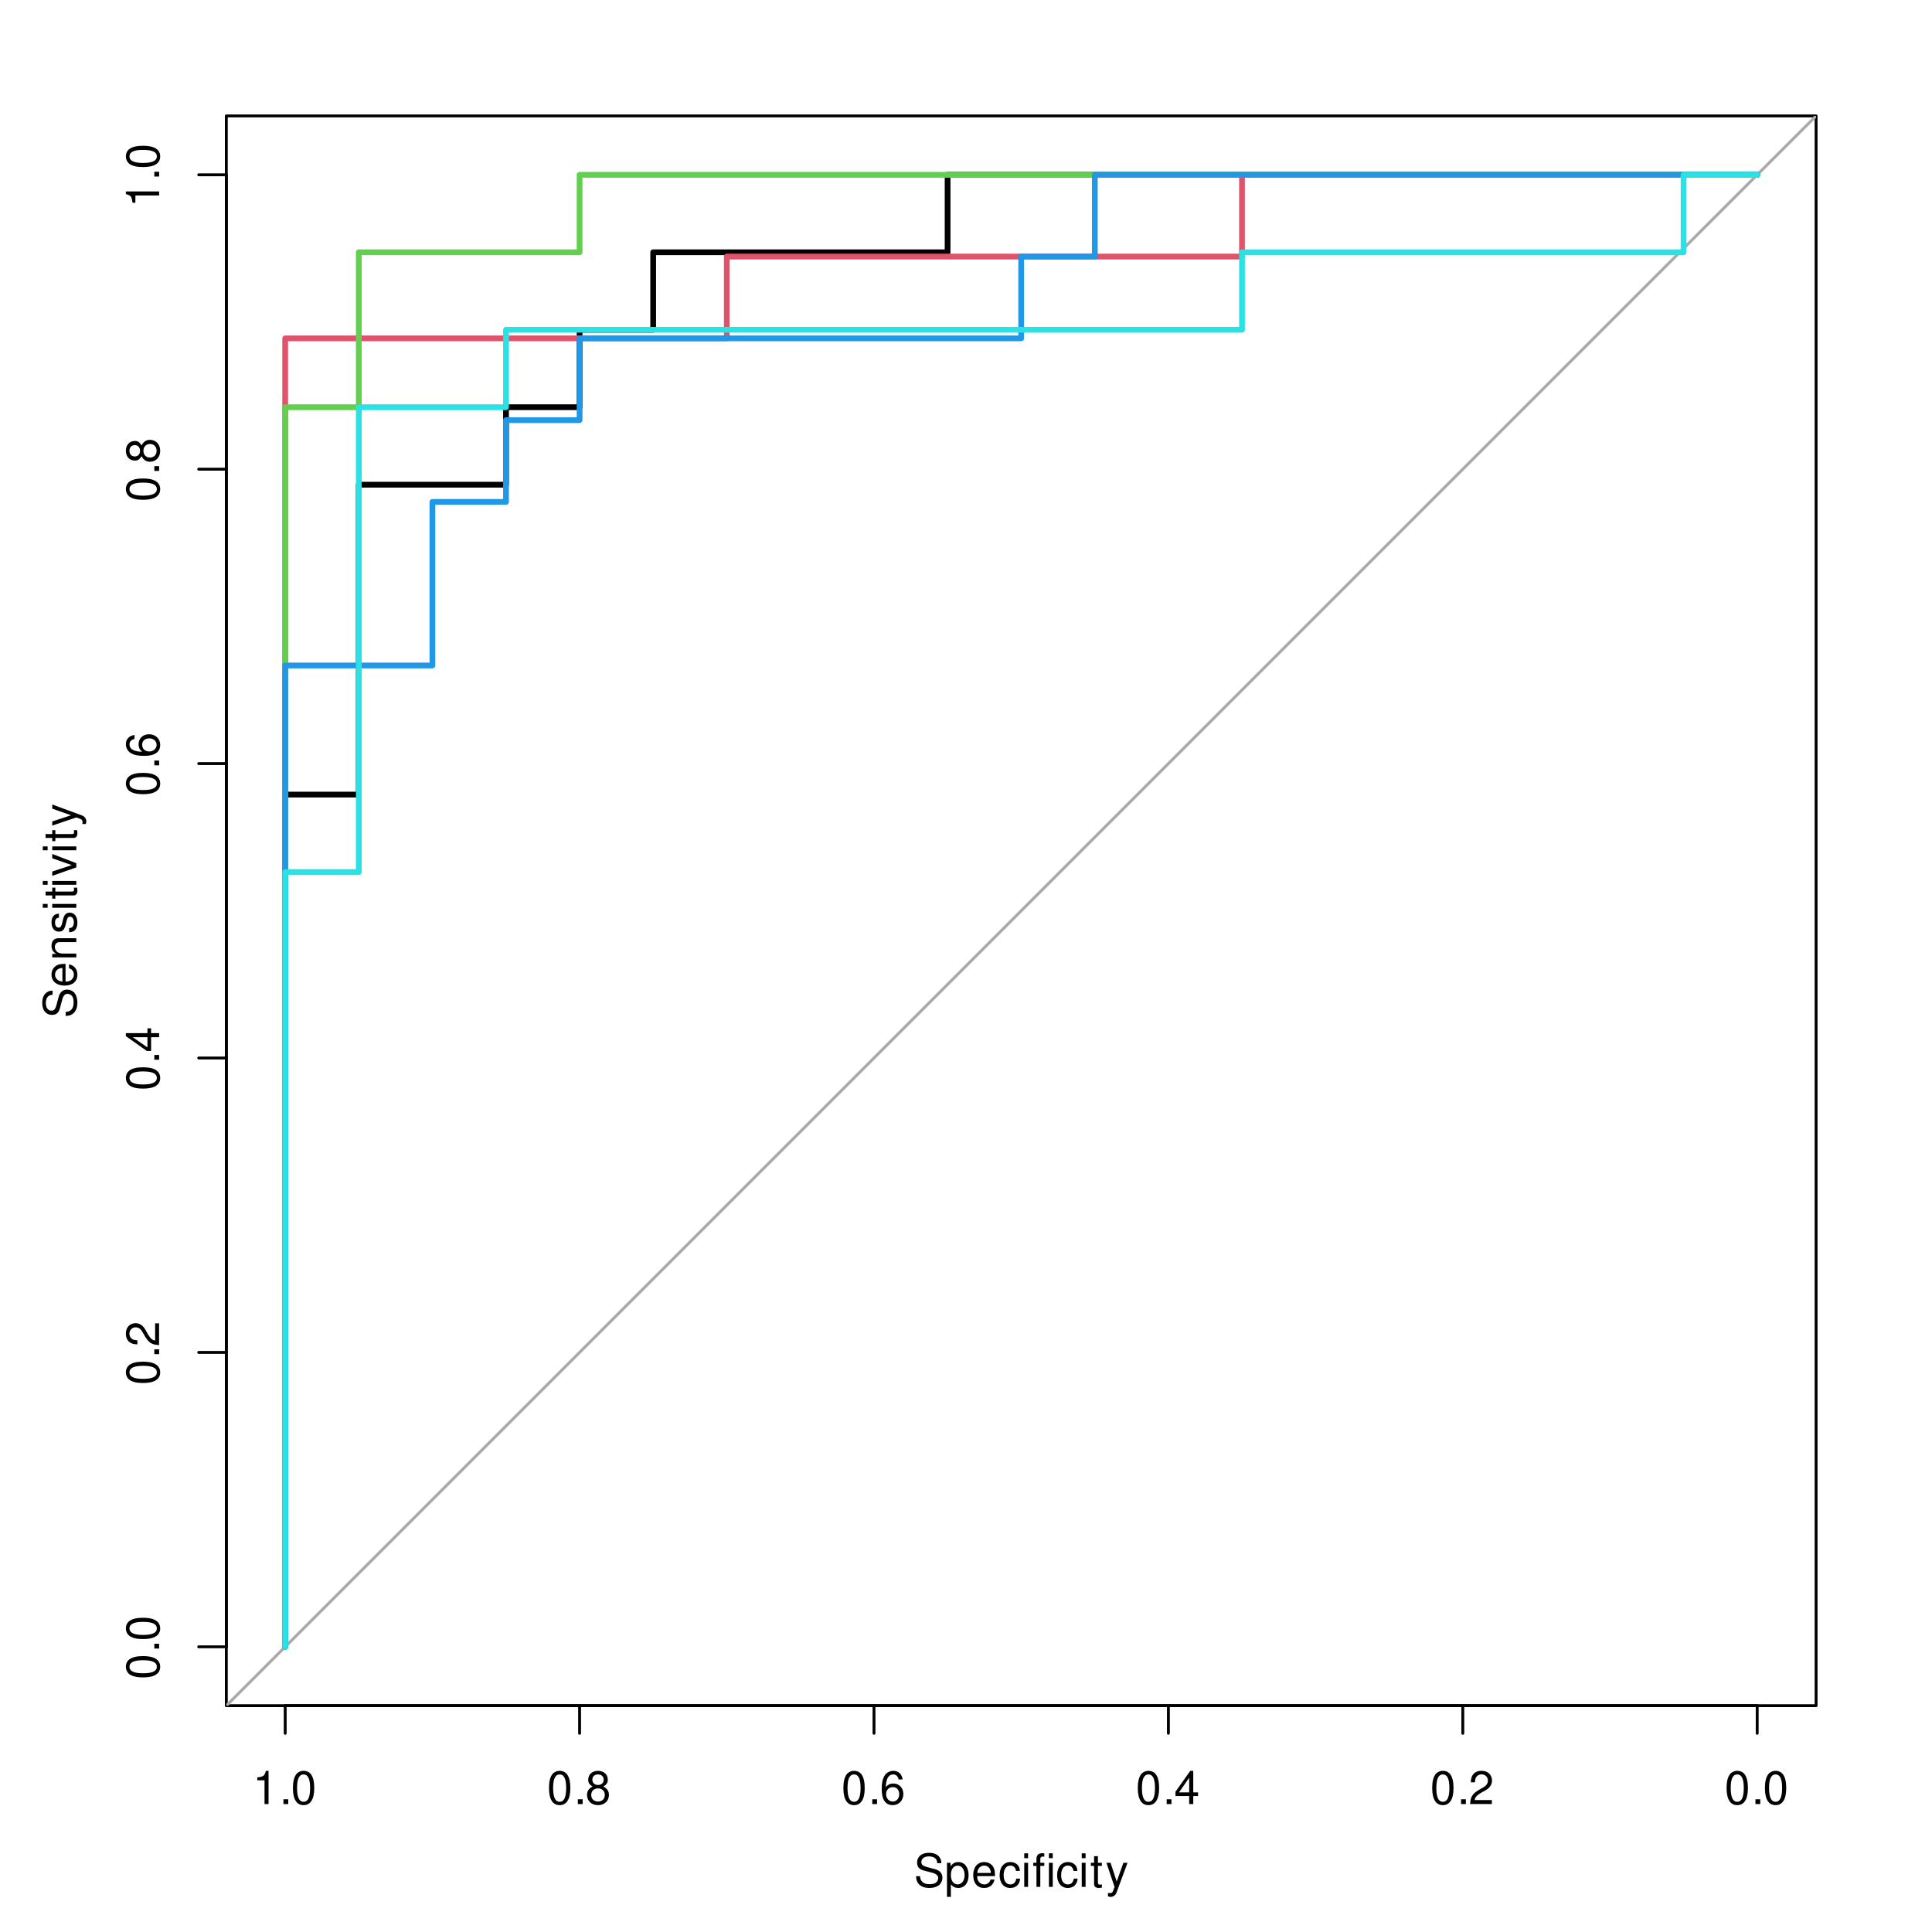
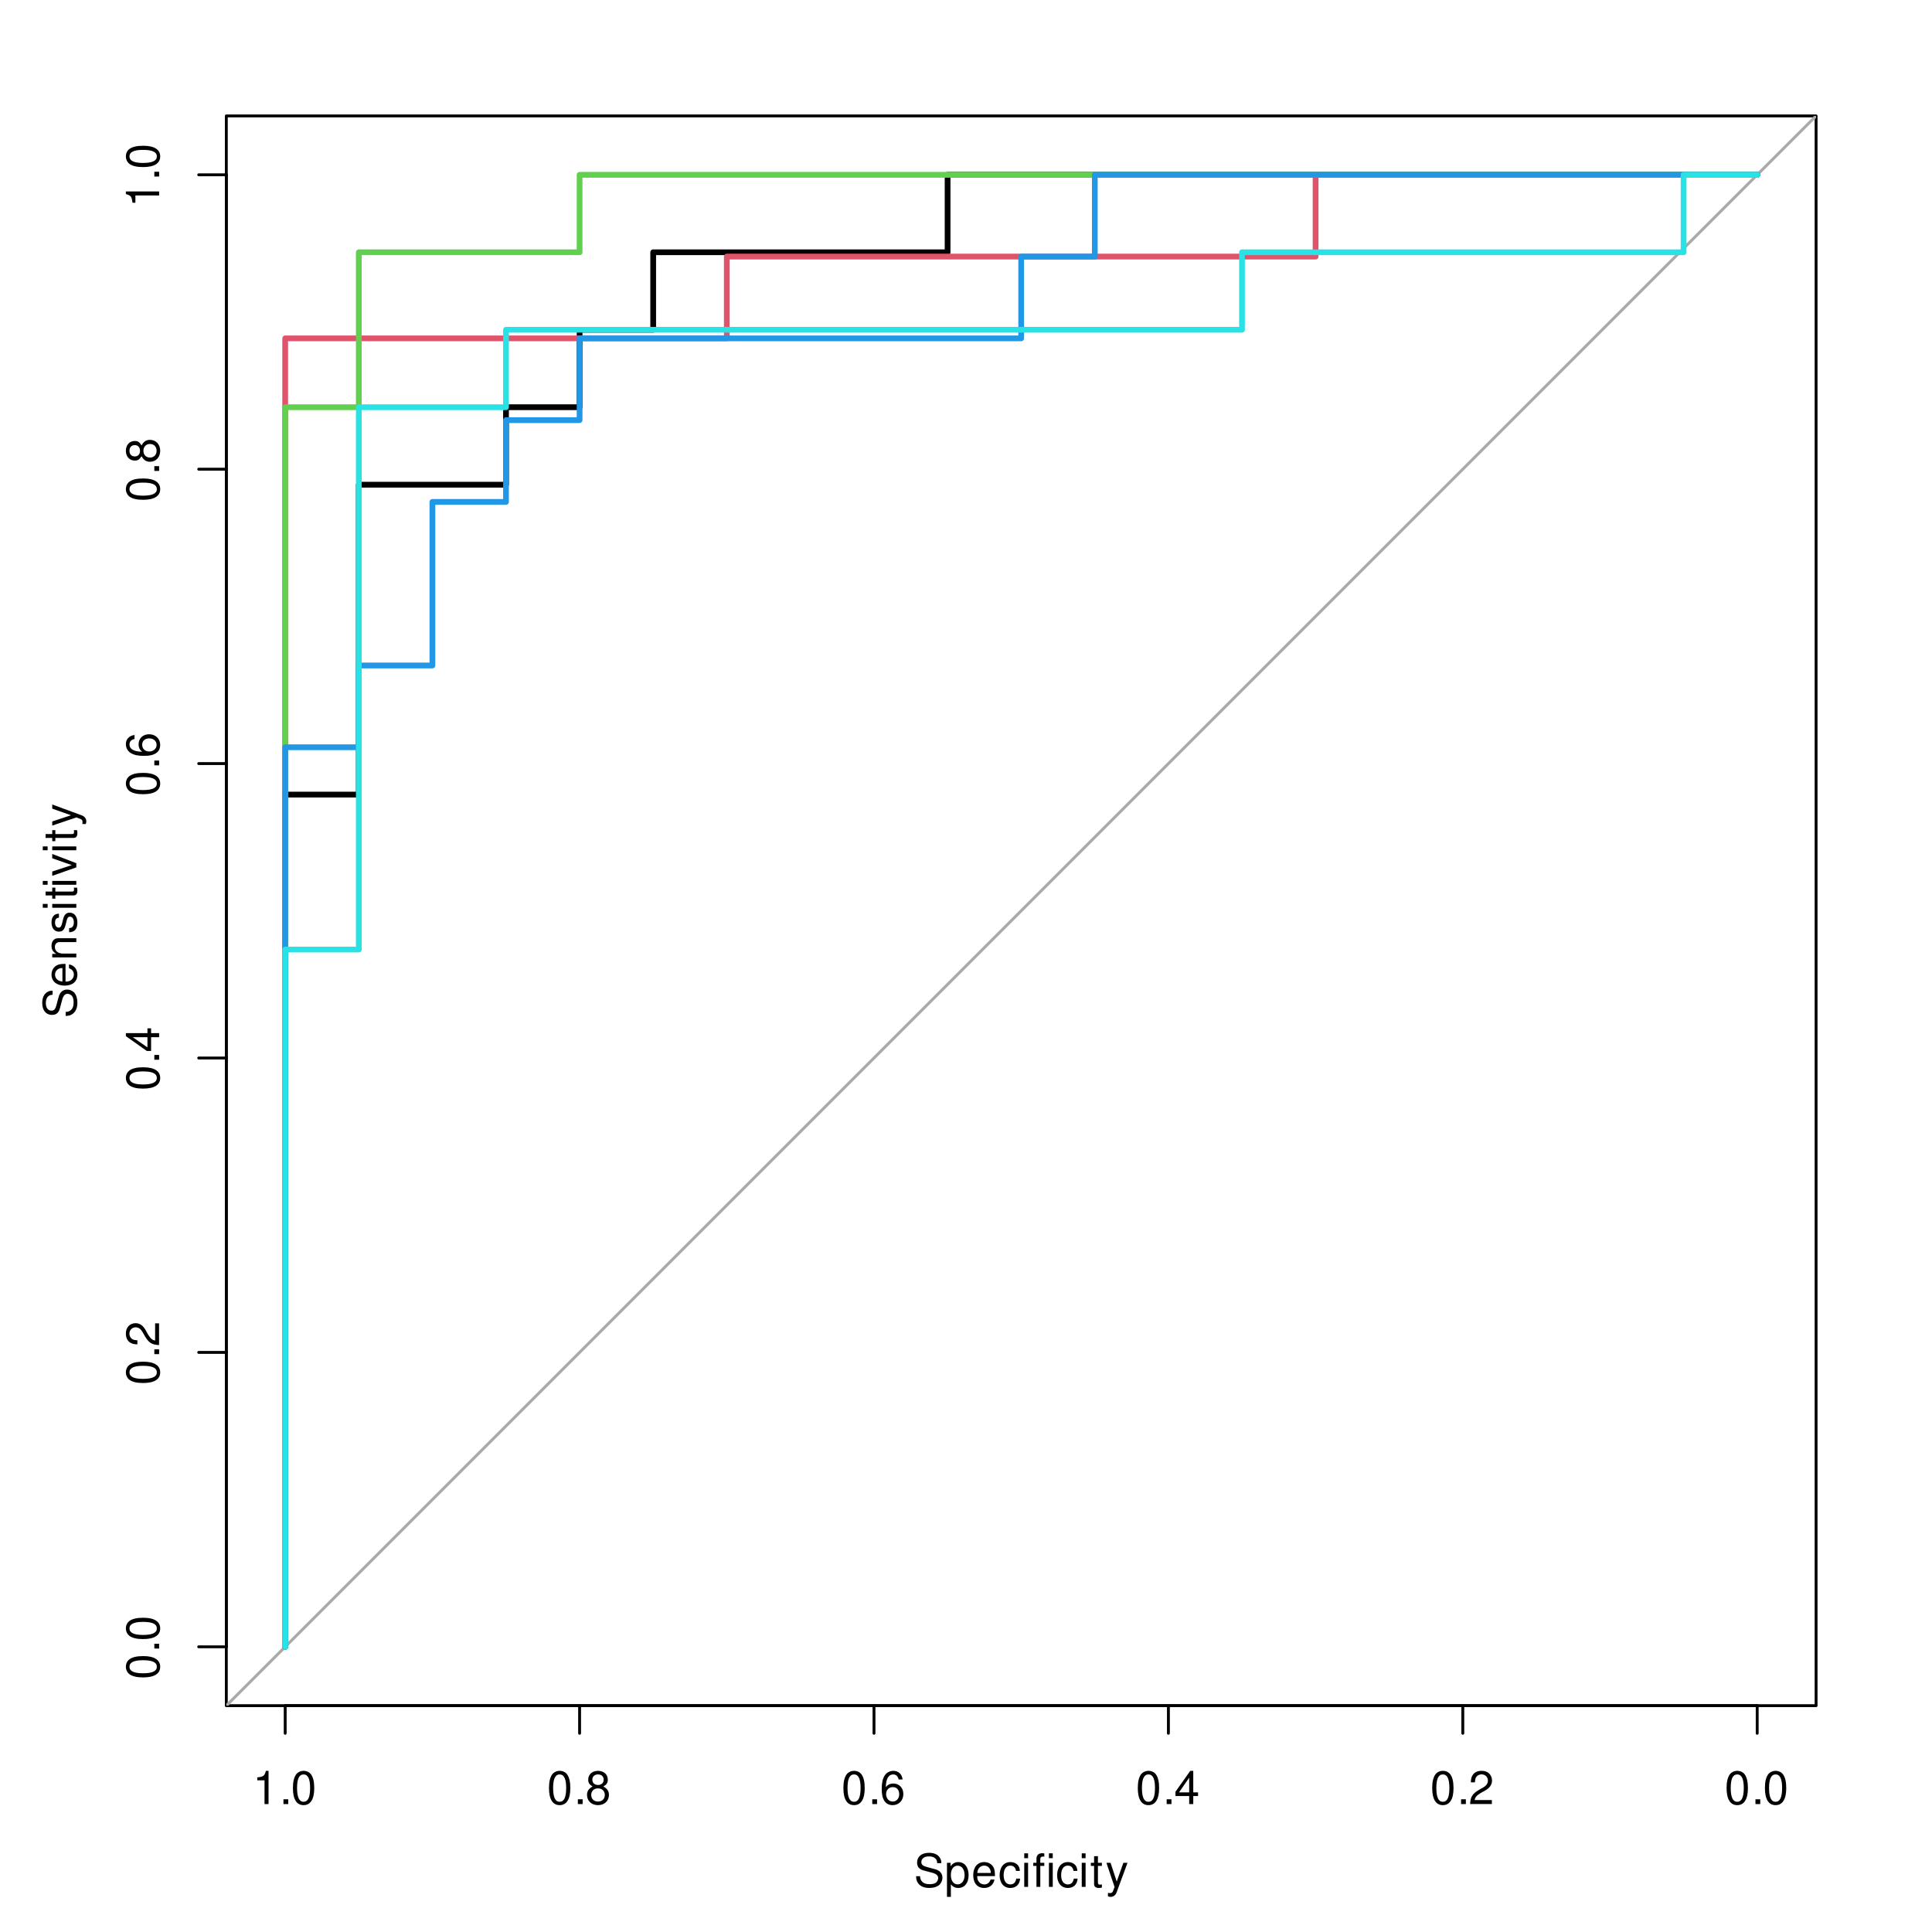
<svg xmlns="http://www.w3.org/2000/svg" xmlns:xlink="http://www.w3.org/1999/xlink" width="504pt" height="504pt" viewBox="0 0 504 504" version="1.1">
  <defs>
    <g>
      <symbol overflow="visible" id="glyph0-0">
        <path style="stroke:none;" d="" />
      </symbol>
      <symbol overflow="visible" id="glyph0-1">
        <path style="stroke:none;" d="M 7.156 -6.188 C 7.156 -6.781 7.109 -6.953 6.922 -7.359 C 6.438 -8.359 5.422 -8.891 3.953 -8.891 C 2.031 -8.891 0.844 -7.906 0.844 -6.328 C 0.844 -5.25 1.406 -4.578 2.562 -4.281 L 4.734 -3.703 C 5.844 -3.422 6.344 -2.969 6.344 -2.297 C 6.344 -1.828 6.078 -1.344 5.719 -1.078 C 5.359 -0.828 4.812 -0.703 4.109 -0.703 C 3.141 -0.703 2.516 -0.938 2.094 -1.438 C 1.766 -1.828 1.625 -2.25 1.625 -2.781 L 0.578 -2.781 C 0.594 -1.984 0.75 -1.453 1.094 -0.969 C 1.688 -0.141 2.703 0.281 4.031 0.281 C 5.078 0.281 5.922 0.031 6.484 -0.391 C 7.078 -0.859 7.453 -1.641 7.453 -2.406 C 7.453 -3.484 6.781 -4.266 5.594 -4.594 L 3.391 -5.188 C 2.344 -5.469 1.953 -5.812 1.953 -6.484 C 1.953 -7.375 2.734 -7.953 3.906 -7.953 C 5.297 -7.953 6.078 -7.328 6.094 -6.188 Z M 7.156 -6.188 " />
      </symbol>
      <symbol overflow="visible" id="glyph0-2">
        <path style="stroke:none;" d="M 0.641 2.609 L 1.656 2.609 L 1.656 -0.656 C 2.188 -0.016 2.766 0.281 3.594 0.281 C 5.219 0.281 6.281 -1.031 6.281 -3.031 C 6.281 -5.141 5.25 -6.469 3.578 -6.469 C 2.719 -6.469 2.047 -6.078 1.578 -5.344 L 1.578 -6.281 L 0.641 -6.281 Z M 3.406 -5.531 C 4.516 -5.531 5.234 -4.562 5.234 -3.062 C 5.234 -1.625 4.5 -0.656 3.406 -0.656 C 2.344 -0.656 1.656 -1.625 1.656 -3.094 C 1.656 -4.578 2.344 -5.531 3.406 -5.531 Z M 3.406 -5.531 " />
      </symbol>
      <symbol overflow="visible" id="glyph0-3">
        <path style="stroke:none;" d="M 6.156 -2.812 C 6.156 -3.766 6.078 -4.344 5.906 -4.812 C 5.5 -5.844 4.531 -6.469 3.359 -6.469 C 1.609 -6.469 0.484 -5.141 0.484 -3.062 C 0.484 -0.984 1.562 0.281 3.344 0.281 C 4.781 0.281 5.766 -0.547 6.031 -1.906 L 5.016 -1.906 C 4.734 -1.078 4.172 -0.641 3.375 -0.641 C 2.734 -0.641 2.203 -0.938 1.859 -1.469 C 1.625 -1.828 1.531 -2.188 1.531 -2.812 Z M 1.547 -3.625 C 1.625 -4.781 2.344 -5.547 3.344 -5.547 C 4.375 -5.547 5.078 -4.75 5.078 -3.625 Z M 1.547 -3.625 " />
      </symbol>
      <symbol overflow="visible" id="glyph0-4">
        <path style="stroke:none;" d="M 5.656 -4.172 C 5.609 -4.781 5.469 -5.188 5.234 -5.531 C 4.797 -6.125 4.047 -6.469 3.172 -6.469 C 1.469 -6.469 0.375 -5.125 0.375 -3.031 C 0.375 -1.016 1.453 0.281 3.156 0.281 C 4.656 0.281 5.609 -0.625 5.719 -2.156 L 4.719 -2.156 C 4.547 -1.156 4.031 -0.641 3.188 -0.641 C 2.078 -0.641 1.422 -1.547 1.422 -3.031 C 1.422 -4.609 2.062 -5.547 3.156 -5.547 C 4 -5.547 4.531 -5.047 4.641 -4.172 Z M 5.656 -4.172 " />
      </symbol>
      <symbol overflow="visible" id="glyph0-5">
        <path style="stroke:none;" d="M 1.797 -6.281 L 0.797 -6.281 L 0.797 0 L 1.797 0 Z M 1.797 -8.75 L 0.797 -8.75 L 0.797 -7.484 L 1.797 -7.484 Z M 1.797 -8.75 " />
      </symbol>
      <symbol overflow="visible" id="glyph0-6">
        <path style="stroke:none;" d="M 3.031 -6.281 L 1.984 -6.281 L 1.984 -7.266 C 1.984 -7.688 2.203 -7.906 2.672 -7.906 C 2.766 -7.906 2.797 -7.906 3.031 -7.891 L 3.031 -8.719 C 2.797 -8.766 2.656 -8.781 2.453 -8.781 C 1.531 -8.781 0.984 -8.25 0.984 -7.359 L 0.984 -6.281 L 0.141 -6.281 L 0.141 -5.469 L 0.984 -5.469 L 0.984 0 L 1.984 0 L 1.984 -5.469 L 3.031 -5.469 Z M 5.234 -6.281 L 4.234 -6.281 L 4.234 0 L 5.234 0 Z M 5.234 -8.75 L 4.234 -8.75 L 4.234 -7.484 L 5.234 -7.484 Z M 5.234 -8.75 " />
      </symbol>
      <symbol overflow="visible" id="glyph0-7">
        <path style="stroke:none;" d="M 3.047 -6.281 L 2.016 -6.281 L 2.016 -8.016 L 1.016 -8.016 L 1.016 -6.281 L 0.172 -6.281 L 0.172 -5.469 L 1.016 -5.469 L 1.016 -0.719 C 1.016 -0.078 1.453 0.281 2.234 0.281 C 2.5 0.281 2.719 0.25 3.047 0.188 L 3.047 -0.641 C 2.906 -0.609 2.766 -0.594 2.562 -0.594 C 2.141 -0.594 2.016 -0.719 2.016 -1.156 L 2.016 -5.469 L 3.047 -5.469 Z M 3.047 -6.281 " />
      </symbol>
      <symbol overflow="visible" id="glyph0-8">
        <path style="stroke:none;" d="M 4.656 -6.281 L 2.922 -1.391 L 1.312 -6.281 L 0.234 -6.281 L 2.359 0.031 L 1.984 1.016 C 1.812 1.469 1.594 1.625 1.172 1.625 C 1.016 1.625 0.859 1.609 0.641 1.562 L 0.641 2.453 C 0.859 2.562 1.062 2.609 1.312 2.609 C 1.641 2.609 1.984 2.516 2.25 2.312 C 2.562 2.094 2.75 1.828 2.938 1.312 L 5.734 -6.281 Z M 4.656 -6.281 " />
      </symbol>
      <symbol overflow="visible" id="glyph0-9">
        <path style="stroke:none;" d="M 3.109 -6.188 L 3.109 0 L 4.156 0 L 4.156 -8.672 L 3.469 -8.672 C 3.094 -7.344 2.859 -7.156 1.219 -6.953 L 1.219 -6.188 Z M 3.109 -6.188 " />
      </symbol>
      <symbol overflow="visible" id="glyph0-10">
        <path style="stroke:none;" d="M 2.297 -1.25 L 1.047 -1.25 L 1.047 0 L 2.297 0 Z M 2.297 -1.25 " />
      </symbol>
      <symbol overflow="visible" id="glyph0-11">
        <path style="stroke:none;" d="M 3.297 -8.672 C 2.516 -8.672 1.781 -8.312 1.344 -7.734 C 0.797 -6.953 0.516 -5.812 0.516 -4.203 C 0.516 -1.266 1.469 0.281 3.297 0.281 C 5.094 0.281 6.078 -1.266 6.078 -4.125 C 6.078 -5.812 5.812 -6.938 5.25 -7.734 C 4.812 -8.328 4.109 -8.672 3.297 -8.672 Z M 3.297 -7.734 C 4.438 -7.734 5 -6.578 5 -4.219 C 5 -1.75 4.453 -0.594 3.281 -0.594 C 2.156 -0.594 1.594 -1.797 1.594 -4.188 C 1.594 -6.578 2.156 -7.734 3.297 -7.734 Z M 3.297 -7.734 " />
      </symbol>
      <symbol overflow="visible" id="glyph0-12">
        <path style="stroke:none;" d="M 4.688 -4.578 C 5.578 -5.109 5.859 -5.547 5.859 -6.359 C 5.859 -7.734 4.812 -8.672 3.297 -8.672 C 1.797 -8.672 0.75 -7.734 0.75 -6.375 C 0.75 -5.547 1.016 -5.125 1.891 -4.578 C 0.922 -4.078 0.438 -3.375 0.438 -2.406 C 0.438 -0.828 1.609 0.281 3.297 0.281 C 4.984 0.281 6.156 -0.828 6.156 -2.406 C 6.156 -3.375 5.672 -4.078 4.688 -4.578 Z M 3.297 -7.734 C 4.203 -7.734 4.781 -7.203 4.781 -6.344 C 4.781 -5.516 4.188 -4.984 3.297 -4.984 C 2.406 -4.984 1.828 -5.516 1.828 -6.359 C 1.828 -7.203 2.406 -7.734 3.297 -7.734 Z M 3.297 -4.094 C 4.359 -4.094 5.078 -3.391 5.078 -2.391 C 5.078 -1.344 4.375 -0.656 3.281 -0.656 C 2.25 -0.656 1.531 -1.375 1.531 -2.375 C 1.531 -3.406 2.234 -4.094 3.297 -4.094 Z M 3.297 -4.094 " />
      </symbol>
      <symbol overflow="visible" id="glyph0-13">
        <path style="stroke:none;" d="M 5.969 -6.422 C 5.766 -7.844 4.859 -8.672 3.562 -8.672 C 2.625 -8.672 1.781 -8.219 1.281 -7.438 C 0.75 -6.594 0.516 -5.531 0.516 -3.953 C 0.516 -2.5 0.719 -1.578 1.234 -0.797 C 1.688 -0.094 2.438 0.281 3.375 0.281 C 4.984 0.281 6.156 -0.938 6.156 -2.625 C 6.156 -4.219 5.078 -5.359 3.547 -5.359 C 2.719 -5.359 2.047 -5.047 1.594 -4.406 C 1.609 -6.547 2.281 -7.734 3.484 -7.734 C 4.234 -7.734 4.75 -7.266 4.922 -6.422 Z M 3.422 -4.422 C 4.438 -4.422 5.078 -3.703 5.078 -2.547 C 5.078 -1.453 4.359 -0.656 3.391 -0.656 C 2.406 -0.656 1.656 -1.484 1.656 -2.594 C 1.656 -3.672 2.375 -4.422 3.422 -4.422 Z M 3.422 -4.422 " />
      </symbol>
      <symbol overflow="visible" id="glyph0-14">
        <path style="stroke:none;" d="M 3.922 -2.094 L 3.922 0 L 4.984 0 L 4.984 -2.094 L 6.234 -2.094 L 6.234 -3.047 L 4.984 -3.047 L 4.984 -8.672 L 4.203 -8.672 L 0.344 -3.219 L 0.344 -2.094 Z M 3.922 -3.047 L 1.266 -3.047 L 3.922 -6.875 Z M 3.922 -3.047 " />
      </symbol>
      <symbol overflow="visible" id="glyph0-15">
        <path style="stroke:none;" d="M 6.078 -1.047 L 1.594 -1.047 C 1.703 -1.766 2.094 -2.219 3.125 -2.859 L 4.328 -3.531 C 5.516 -4.188 6.125 -5.078 6.125 -6.141 C 6.125 -6.859 5.844 -7.531 5.344 -8 C 4.844 -8.453 4.219 -8.672 3.406 -8.672 C 2.328 -8.672 1.531 -8.297 1.062 -7.547 C 0.75 -7.094 0.625 -6.547 0.594 -5.672 L 1.656 -5.672 C 1.688 -6.266 1.766 -6.609 1.906 -6.906 C 2.188 -7.422 2.734 -7.75 3.375 -7.75 C 4.328 -7.75 5.047 -7.062 5.047 -6.125 C 5.047 -5.422 4.656 -4.828 3.906 -4.391 L 2.797 -3.75 C 1.016 -2.719 0.5 -1.906 0.406 -0.016 L 6.078 -0.016 Z M 6.078 -1.047 " />
      </symbol>
      <symbol overflow="visible" id="glyph1-0">
        <path style="stroke:none;" d="" />
      </symbol>
      <symbol overflow="visible" id="glyph1-1">
        <path style="stroke:none;" d="M -6.188 -7.156 C -6.781 -7.156 -6.953 -7.109 -7.359 -6.922 C -8.359 -6.438 -8.891 -5.422 -8.891 -3.953 C -8.891 -2.031 -7.906 -0.844 -6.328 -0.844 C -5.25 -0.844 -4.578 -1.406 -4.281 -2.562 L -3.703 -4.734 C -3.422 -5.844 -2.969 -6.344 -2.297 -6.344 C -1.828 -6.344 -1.344 -6.078 -1.078 -5.719 C -0.828 -5.359 -0.703 -4.812 -0.703 -4.109 C -0.703 -3.141 -0.938 -2.516 -1.438 -2.094 C -1.828 -1.766 -2.25 -1.625 -2.781 -1.625 L -2.781 -0.578 C -1.984 -0.594 -1.453 -0.75 -0.969 -1.094 C -0.141 -1.688 0.281 -2.703 0.281 -4.031 C 0.281 -5.078 0.031 -5.922 -0.391 -6.484 C -0.859 -7.078 -1.641 -7.453 -2.406 -7.453 C -3.484 -7.453 -4.266 -6.781 -4.594 -5.594 L -5.188 -3.391 C -5.469 -2.344 -5.812 -1.953 -6.484 -1.953 C -7.375 -1.953 -7.953 -2.734 -7.953 -3.906 C -7.953 -5.297 -7.328 -6.078 -6.188 -6.094 Z M -6.188 -7.156 " />
      </symbol>
      <symbol overflow="visible" id="glyph1-2">
        <path style="stroke:none;" d="M -2.812 -6.156 C -3.766 -6.156 -4.344 -6.078 -4.812 -5.906 C -5.844 -5.5 -6.469 -4.531 -6.469 -3.359 C -6.469 -1.609 -5.141 -0.484 -3.062 -0.484 C -0.984 -0.484 0.281 -1.562 0.281 -3.344 C 0.281 -4.781 -0.547 -5.766 -1.906 -6.031 L -1.906 -5.016 C -1.078 -4.734 -0.641 -4.172 -0.641 -3.375 C -0.641 -2.734 -0.938 -2.203 -1.469 -1.859 C -1.828 -1.625 -2.188 -1.531 -2.812 -1.531 Z M -3.625 -1.547 C -4.781 -1.625 -5.547 -2.344 -5.547 -3.344 C -5.547 -4.375 -4.75 -5.078 -3.625 -5.078 Z M -3.625 -1.547 " />
      </symbol>
      <symbol overflow="visible" id="glyph1-3">
        <path style="stroke:none;" d="M -6.281 -0.844 L 0 -0.844 L 0 -1.844 L -3.469 -1.844 C -4.75 -1.844 -5.594 -2.516 -5.594 -3.547 C -5.594 -4.344 -5.109 -4.844 -4.359 -4.844 L 0 -4.844 L 0 -5.844 L -4.75 -5.844 C -5.797 -5.844 -6.469 -5.062 -6.469 -3.859 C -6.469 -2.922 -6.109 -2.312 -5.234 -1.766 L -6.281 -1.766 Z M -6.281 -0.844 " />
      </symbol>
      <symbol overflow="visible" id="glyph1-4">
        <path style="stroke:none;" d="M -4.531 -5.25 C -5.766 -5.25 -6.469 -4.422 -6.469 -2.969 C -6.469 -1.516 -5.719 -0.562 -4.547 -0.562 C -3.562 -0.562 -3.094 -1.062 -2.734 -2.562 L -2.516 -3.484 C -2.344 -4.188 -2.094 -4.469 -1.641 -4.469 C -1.047 -4.469 -0.641 -3.875 -0.641 -3 C -0.641 -2.453 -0.797 -2 -1.062 -1.75 C -1.25 -1.594 -1.422 -1.531 -1.875 -1.469 L -1.875 -0.406 C -0.422 -0.453 0.281 -1.266 0.281 -2.922 C 0.281 -4.5 -0.5 -5.516 -1.719 -5.516 C -2.656 -5.516 -3.172 -4.984 -3.469 -3.734 L -3.703 -2.766 C -3.891 -1.953 -4.156 -1.609 -4.594 -1.609 C -5.188 -1.609 -5.547 -2.125 -5.547 -2.938 C -5.547 -3.75 -5.203 -4.172 -4.531 -4.203 Z M -4.531 -5.25 " />
      </symbol>
      <symbol overflow="visible" id="glyph1-5">
        <path style="stroke:none;" d="M -6.281 -1.797 L -6.281 -0.797 L 0 -0.797 L 0 -1.797 Z M -8.75 -1.797 L -8.75 -0.797 L -7.484 -0.797 L -7.484 -1.797 Z M -8.75 -1.797 " />
      </symbol>
      <symbol overflow="visible" id="glyph1-6">
        <path style="stroke:none;" d="M -6.281 -3.047 L -6.281 -2.016 L -8.016 -2.016 L -8.016 -1.016 L -6.281 -1.016 L -6.281 -0.172 L -5.469 -0.172 L -5.469 -1.016 L -0.719 -1.016 C -0.078 -1.016 0.281 -1.453 0.281 -2.234 C 0.281 -2.5 0.25 -2.719 0.188 -3.047 L -0.641 -3.047 C -0.609 -2.906 -0.594 -2.766 -0.594 -2.562 C -0.594 -2.141 -0.719 -2.016 -1.156 -2.016 L -5.469 -2.016 L -5.469 -3.047 Z M -6.281 -3.047 " />
      </symbol>
      <symbol overflow="visible" id="glyph1-7">
        <path style="stroke:none;" d="M 0 -3.422 L -6.281 -5.828 L -6.281 -4.703 L -1.188 -2.922 L -6.281 -1.25 L -6.281 -0.125 L 0 -2.328 Z M 0 -3.422 " />
      </symbol>
      <symbol overflow="visible" id="glyph1-8">
        <path style="stroke:none;" d="M -6.281 -4.656 L -1.391 -2.922 L -6.281 -1.312 L -6.281 -0.234 L 0.031 -2.359 L 1.016 -1.984 C 1.469 -1.812 1.625 -1.594 1.625 -1.172 C 1.625 -1.016 1.609 -0.859 1.562 -0.641 L 2.453 -0.641 C 2.562 -0.859 2.609 -1.062 2.609 -1.312 C 2.609 -1.641 2.516 -1.984 2.312 -2.25 C 2.094 -2.562 1.828 -2.75 1.312 -2.938 L -6.281 -5.734 Z M -6.281 -4.656 " />
      </symbol>
      <symbol overflow="visible" id="glyph1-9">
        <path style="stroke:none;" d="M -8.672 -3.297 C -8.672 -2.516 -8.312 -1.781 -7.734 -1.344 C -6.953 -0.797 -5.812 -0.516 -4.203 -0.516 C -1.266 -0.516 0.281 -1.469 0.281 -3.297 C 0.281 -5.094 -1.266 -6.078 -4.125 -6.078 C -5.812 -6.078 -6.938 -5.812 -7.734 -5.25 C -8.328 -4.812 -8.672 -4.109 -8.672 -3.297 Z M -7.734 -3.297 C -7.734 -4.438 -6.578 -5 -4.219 -5 C -1.75 -5 -0.594 -4.453 -0.594 -3.281 C -0.594 -2.156 -1.797 -1.594 -4.188 -1.594 C -6.578 -1.594 -7.734 -2.156 -7.734 -3.297 Z M -7.734 -3.297 " />
      </symbol>
      <symbol overflow="visible" id="glyph1-10">
        <path style="stroke:none;" d="M -1.25 -2.297 L -1.25 -1.047 L 0 -1.047 L 0 -2.297 Z M -1.25 -2.297 " />
      </symbol>
      <symbol overflow="visible" id="glyph1-11">
        <path style="stroke:none;" d="M -1.047 -6.078 L -1.047 -1.594 C -1.766 -1.703 -2.219 -2.094 -2.859 -3.125 L -3.531 -4.328 C -4.188 -5.516 -5.078 -6.125 -6.141 -6.125 C -6.859 -6.125 -7.531 -5.844 -8 -5.344 C -8.453 -4.844 -8.672 -4.219 -8.672 -3.406 C -8.672 -2.328 -8.297 -1.531 -7.547 -1.062 C -7.094 -0.75 -6.547 -0.625 -5.672 -0.594 L -5.672 -1.656 C -6.266 -1.688 -6.609 -1.766 -6.906 -1.906 C -7.422 -2.188 -7.75 -2.734 -7.75 -3.375 C -7.75 -4.328 -7.062 -5.047 -6.125 -5.047 C -5.422 -5.047 -4.828 -4.656 -4.391 -3.906 L -3.75 -2.797 C -2.719 -1.016 -1.906 -0.5 -0.016 -0.406 L -0.016 -6.078 Z M -1.047 -6.078 " />
      </symbol>
      <symbol overflow="visible" id="glyph1-12">
        <path style="stroke:none;" d="M -2.094 -3.922 L 0 -3.922 L 0 -4.984 L -2.094 -4.984 L -2.094 -6.234 L -3.047 -6.234 L -3.047 -4.984 L -8.672 -4.984 L -8.672 -4.203 L -3.219 -0.344 L -2.094 -0.344 Z M -3.047 -3.922 L -3.047 -1.266 L -6.875 -3.922 Z M -3.047 -3.922 " />
      </symbol>
      <symbol overflow="visible" id="glyph1-13">
        <path style="stroke:none;" d="M -6.422 -5.969 C -7.844 -5.766 -8.672 -4.859 -8.672 -3.562 C -8.672 -2.625 -8.219 -1.781 -7.438 -1.281 C -6.594 -0.75 -5.531 -0.516 -3.953 -0.516 C -2.5 -0.516 -1.578 -0.719 -0.797 -1.234 C -0.094 -1.688 0.281 -2.438 0.281 -3.375 C 0.281 -4.984 -0.938 -6.156 -2.625 -6.156 C -4.219 -6.156 -5.359 -5.078 -5.359 -3.547 C -5.359 -2.719 -5.047 -2.047 -4.406 -1.594 C -6.547 -1.609 -7.734 -2.281 -7.734 -3.484 C -7.734 -4.234 -7.266 -4.75 -6.422 -4.922 Z M -4.422 -3.422 C -4.422 -4.438 -3.703 -5.078 -2.547 -5.078 C -1.453 -5.078 -0.656 -4.359 -0.656 -3.391 C -0.656 -2.406 -1.484 -1.656 -2.594 -1.656 C -3.672 -1.656 -4.422 -2.375 -4.422 -3.422 Z M -4.422 -3.422 " />
      </symbol>
      <symbol overflow="visible" id="glyph1-14">
        <path style="stroke:none;" d="M -4.578 -4.688 C -5.109 -5.578 -5.547 -5.859 -6.359 -5.859 C -7.734 -5.859 -8.672 -4.812 -8.672 -3.297 C -8.672 -1.797 -7.734 -0.75 -6.375 -0.75 C -5.547 -0.75 -5.125 -1.016 -4.578 -1.891 C -4.078 -0.922 -3.375 -0.438 -2.406 -0.438 C -0.828 -0.438 0.281 -1.609 0.281 -3.297 C 0.281 -4.984 -0.828 -6.156 -2.406 -6.156 C -3.375 -6.156 -4.078 -5.672 -4.578 -4.688 Z M -7.734 -3.297 C -7.734 -4.203 -7.203 -4.781 -6.344 -4.781 C -5.516 -4.781 -4.984 -4.188 -4.984 -3.297 C -4.984 -2.406 -5.516 -1.828 -6.359 -1.828 C -7.203 -1.828 -7.734 -2.406 -7.734 -3.297 Z M -4.094 -3.297 C -4.094 -4.359 -3.391 -5.078 -2.391 -5.078 C -1.344 -5.078 -0.656 -4.375 -0.656 -3.281 C -0.656 -2.25 -1.375 -1.531 -2.375 -1.531 C -3.406 -1.531 -4.094 -2.234 -4.094 -3.297 Z M -4.094 -3.297 " />
      </symbol>
      <symbol overflow="visible" id="glyph1-15">
        <path style="stroke:none;" d="M -6.188 -3.109 L 0 -3.109 L 0 -4.156 L -8.672 -4.156 L -8.672 -3.469 C -7.344 -3.094 -7.156 -2.859 -6.953 -1.219 L -6.188 -1.219 Z M -6.188 -3.109 " />
      </symbol>
    </g>
    <clipPath id="clip1">
      <path d="M 59.039 30.238 L 473.758 30.238 L 473.758 444.957 L 59.039 444.957 Z M 59.039 30.238 " />
    </clipPath>
  </defs>
  <g id="surface141">
    <rect x="0" y="0" width="504" height="504" style="fill:rgb(100%,100%,100%);fill-opacity:1;stroke:none;" />
    <g style="fill:rgb(0%,0%,0%);fill-opacity:1;">
      <use xlink:href="#glyph0-1" x="238.398" y="492.229" />
      <use xlink:href="#glyph0-2" x="246.398" y="492.229" />
      <use xlink:href="#glyph0-3" x="253.398" y="492.229" />
      <use xlink:href="#glyph0-4" x="260.398" y="492.229" />
      <use xlink:href="#glyph0-5" x="266.398" y="492.229" />
      <use xlink:href="#glyph0-6" x="269.398" y="492.229" />
      <use xlink:href="#glyph0-4" x="275.398" y="492.229" />
      <use xlink:href="#glyph0-5" x="281.398" y="492.229" />
      <use xlink:href="#glyph0-7" x="284.398" y="492.229" />
      <use xlink:href="#glyph0-8" x="288.398" y="492.229" />
    </g>
    <g style="fill:rgb(0%,0%,0%);fill-opacity:1;">
      <use xlink:href="#glyph1-1" x="19.908" y="265.602" />
      <use xlink:href="#glyph1-2" x="19.908" y="257.602" />
      <use xlink:href="#glyph1-3" x="19.908" y="250.602" />
      <use xlink:href="#glyph1-4" x="19.908" y="243.602" />
      <use xlink:href="#glyph1-5" x="19.908" y="237.602" />
      <use xlink:href="#glyph1-6" x="19.908" y="234.602" />
      <use xlink:href="#glyph1-5" x="19.908" y="231.602" />
      <use xlink:href="#glyph1-7" x="19.908" y="228.602" />
      <use xlink:href="#glyph1-5" x="19.908" y="222.602" />
      <use xlink:href="#glyph1-6" x="19.908" y="219.602" />
      <use xlink:href="#glyph1-8" x="19.908" y="215.602" />
    </g>
    <path style="fill:none;stroke-width:0.75;stroke-linecap:round;stroke-linejoin:round;stroke:rgb(0%,0%,0%);stroke-opacity:1;stroke-miterlimit:10;" d="M 59.039 444.961 L 473.762 444.961 L 473.762 30.238 L 59.039 30.238 L 59.039 444.961 " />
    <path style="fill:none;stroke-width:0.75;stroke-linecap:round;stroke-linejoin:round;stroke:rgb(0%,0%,0%);stroke-opacity:1;stroke-miterlimit:10;" d="M 458.398 444.961 L 74.398 444.961 " />
    <path style="fill:none;stroke-width:0.75;stroke-linecap:round;stroke-linejoin:round;stroke:rgb(0%,0%,0%);stroke-opacity:1;stroke-miterlimit:10;" d="M 458.398 444.961 L 458.398 452.16 " />
    <path style="fill:none;stroke-width:0.75;stroke-linecap:round;stroke-linejoin:round;stroke:rgb(0%,0%,0%);stroke-opacity:1;stroke-miterlimit:10;" d="M 381.602 444.961 L 381.602 452.16 " />
    <path style="fill:none;stroke-width:0.75;stroke-linecap:round;stroke-linejoin:round;stroke:rgb(0%,0%,0%);stroke-opacity:1;stroke-miterlimit:10;" d="M 304.801 444.961 L 304.801 452.16 " />
    <path style="fill:none;stroke-width:0.75;stroke-linecap:round;stroke-linejoin:round;stroke:rgb(0%,0%,0%);stroke-opacity:1;stroke-miterlimit:10;" d="M 228 444.961 L 228 452.16 " />
    <path style="fill:none;stroke-width:0.75;stroke-linecap:round;stroke-linejoin:round;stroke:rgb(0%,0%,0%);stroke-opacity:1;stroke-miterlimit:10;" d="M 151.199 444.961 L 151.199 452.16 " />
    <path style="fill:none;stroke-width:0.75;stroke-linecap:round;stroke-linejoin:round;stroke:rgb(0%,0%,0%);stroke-opacity:1;stroke-miterlimit:10;" d="M 74.398 444.961 L 74.398 452.16 " />
    <g style="fill:rgb(0%,0%,0%);fill-opacity:1;">
      <use xlink:href="#glyph0-9" x="65.898" y="470.627" />
      <use xlink:href="#glyph0-10" x="72.898" y="470.627" />
      <use xlink:href="#glyph0-11" x="75.898" y="470.627" />
    </g>
    <g style="fill:rgb(0%,0%,0%);fill-opacity:1;">
      <use xlink:href="#glyph0-11" x="142.699" y="470.627" />
      <use xlink:href="#glyph0-10" x="149.699" y="470.627" />
      <use xlink:href="#glyph0-12" x="152.699" y="470.627" />
    </g>
    <g style="fill:rgb(0%,0%,0%);fill-opacity:1;">
      <use xlink:href="#glyph0-11" x="219.5" y="470.627" />
      <use xlink:href="#glyph0-10" x="226.5" y="470.627" />
      <use xlink:href="#glyph0-13" x="229.5" y="470.627" />
    </g>
    <g style="fill:rgb(0%,0%,0%);fill-opacity:1;">
      <use xlink:href="#glyph0-11" x="296.301" y="470.627" />
      <use xlink:href="#glyph0-10" x="303.301" y="470.627" />
      <use xlink:href="#glyph0-14" x="306.301" y="470.627" />
    </g>
    <g style="fill:rgb(0%,0%,0%);fill-opacity:1;">
      <use xlink:href="#glyph0-11" x="373.102" y="470.627" />
      <use xlink:href="#glyph0-10" x="380.102" y="470.627" />
      <use xlink:href="#glyph0-15" x="383.102" y="470.627" />
    </g>
    <g style="fill:rgb(0%,0%,0%);fill-opacity:1;">
      <use xlink:href="#glyph0-11" x="449.898" y="470.627" />
      <use xlink:href="#glyph0-10" x="456.898" y="470.627" />
      <use xlink:href="#glyph0-11" x="459.898" y="470.627" />
    </g>
    <path style="fill:none;stroke-width:0.75;stroke-linecap:round;stroke-linejoin:round;stroke:rgb(0%,0%,0%);stroke-opacity:1;stroke-miterlimit:10;" d="M 59.039 429.602 L 59.039 45.602 " />
    <path style="fill:none;stroke-width:0.75;stroke-linecap:round;stroke-linejoin:round;stroke:rgb(0%,0%,0%);stroke-opacity:1;stroke-miterlimit:10;" d="M 59.039 429.602 L 51.84 429.602 " />
    <path style="fill:none;stroke-width:0.75;stroke-linecap:round;stroke-linejoin:round;stroke:rgb(0%,0%,0%);stroke-opacity:1;stroke-miterlimit:10;" d="M 59.039 352.801 L 51.84 352.801 " />
    <path style="fill:none;stroke-width:0.75;stroke-linecap:round;stroke-linejoin:round;stroke:rgb(0%,0%,0%);stroke-opacity:1;stroke-miterlimit:10;" d="M 59.039 276 L 51.84 276 " />
    <path style="fill:none;stroke-width:0.75;stroke-linecap:round;stroke-linejoin:round;stroke:rgb(0%,0%,0%);stroke-opacity:1;stroke-miterlimit:10;" d="M 59.039 199.199 L 51.84 199.199 " />
    <path style="fill:none;stroke-width:0.75;stroke-linecap:round;stroke-linejoin:round;stroke:rgb(0%,0%,0%);stroke-opacity:1;stroke-miterlimit:10;" d="M 59.039 122.398 L 51.84 122.398 " />
    <path style="fill:none;stroke-width:0.75;stroke-linecap:round;stroke-linejoin:round;stroke:rgb(0%,0%,0%);stroke-opacity:1;stroke-miterlimit:10;" d="M 59.039 45.602 L 51.84 45.602 " />
    <g style="fill:rgb(0%,0%,0%);fill-opacity:1;">
      <use xlink:href="#glyph1-9" x="41.51" y="438.102" />
      <use xlink:href="#glyph1-10" x="41.51" y="431.102" />
      <use xlink:href="#glyph1-9" x="41.51" y="428.102" />
    </g>
    <g style="fill:rgb(0%,0%,0%);fill-opacity:1;">
      <use xlink:href="#glyph1-9" x="41.51" y="361.301" />
      <use xlink:href="#glyph1-10" x="41.51" y="354.301" />
      <use xlink:href="#glyph1-11" x="41.51" y="351.301" />
    </g>
    <g style="fill:rgb(0%,0%,0%);fill-opacity:1;">
      <use xlink:href="#glyph1-9" x="41.51" y="284.5" />
      <use xlink:href="#glyph1-10" x="41.51" y="277.5" />
      <use xlink:href="#glyph1-12" x="41.51" y="274.5" />
    </g>
    <g style="fill:rgb(0%,0%,0%);fill-opacity:1;">
      <use xlink:href="#glyph1-9" x="41.51" y="207.699" />
      <use xlink:href="#glyph1-10" x="41.51" y="200.699" />
      <use xlink:href="#glyph1-13" x="41.51" y="197.699" />
    </g>
    <g style="fill:rgb(0%,0%,0%);fill-opacity:1;">
      <use xlink:href="#glyph1-9" x="41.51" y="130.898" />
      <use xlink:href="#glyph1-10" x="41.51" y="123.898" />
      <use xlink:href="#glyph1-14" x="41.51" y="120.898" />
    </g>
    <g style="fill:rgb(0%,0%,0%);fill-opacity:1;">
      <use xlink:href="#glyph1-15" x="41.51" y="54.102" />
      <use xlink:href="#glyph1-10" x="41.51" y="47.102" />
      <use xlink:href="#glyph1-9" x="41.51" y="44.102" />
    </g>
    <g clip-path="url(#clip1)" clip-rule="nonzero">
      <path style="fill:none;stroke-width:0.75;stroke-linecap:round;stroke-linejoin:round;stroke:rgb(66.275%,66.275%,66.275%);stroke-opacity:1;stroke-miterlimit:10;" d="M 59.039 444.961 L 473.762 30.238 " />
    </g>
    <path style="fill:none;stroke-width:1.5;stroke-linecap:round;stroke-linejoin:round;stroke:rgb(0%,0%,0%);stroke-opacity:1;stroke-miterlimit:10;" d="M 458.398 45.602 L 247.199 45.602 L 247.199 65.809 L 170.398 65.809 L 170.398 86.02 L 151.199 86.02 L 151.199 106.23 L 132 106.23 L 132 126.441 L 93.602 126.441 L 93.602 207.285 L 74.398 207.285 L 74.398 429.602 " />
-     <path style="fill:none;stroke-width:1.5;stroke-linecap:round;stroke-linejoin:round;stroke:rgb(87.451%,32.549%,41.961%);stroke-opacity:1;stroke-miterlimit:10;" d="M 458.398 45.602 L 324 45.602 L 324 66.934 L 189.602 66.934 L 189.602 88.266 L 74.398 88.266 L 74.398 429.602 " />
+     <path style="fill:none;stroke-width:1.5;stroke-linecap:round;stroke-linejoin:round;stroke:rgb(87.451%,32.549%,41.961%);stroke-opacity:1;stroke-miterlimit:10;" d="M 458.398 45.602 L 343.199 45.602 L 343.199 66.934 L 189.602 66.934 L 189.602 88.266 L 74.398 88.266 L 74.398 429.602 " />
    <path style="fill:none;stroke-width:1.5;stroke-linecap:round;stroke-linejoin:round;stroke:rgb(38.039%,81.569%,30.98%);stroke-opacity:1;stroke-miterlimit:10;" d="M 458.398 45.602 L 151.199 45.602 L 151.199 65.809 L 93.602 65.809 L 93.602 106.23 L 74.398 106.23 L 74.398 429.602 " />
-     <path style="fill:none;stroke-width:1.5;stroke-linecap:round;stroke-linejoin:round;stroke:rgb(13.333%,59.216%,90.196%);stroke-opacity:1;stroke-miterlimit:10;" d="M 458.398 45.602 L 285.602 45.602 L 285.602 66.934 L 266.398 66.934 L 266.398 88.266 L 151.199 88.266 L 151.199 109.602 L 132 109.602 L 132 130.934 L 112.801 130.934 L 112.801 173.602 L 74.398 173.602 L 74.398 429.602 " />
-     <path style="fill:none;stroke-width:1.5;stroke-linecap:round;stroke-linejoin:round;stroke:rgb(15.686%,88.627%,89.804%);stroke-opacity:1;stroke-miterlimit:10;" d="M 458.398 45.602 L 439.199 45.602 L 439.199 65.809 L 324 65.809 L 324 86.02 L 132 86.02 L 132 106.23 L 93.602 106.23 L 93.602 227.496 L 74.398 227.496 L 74.398 429.602 " />
+     <path style="fill:none;stroke-width:1.5;stroke-linecap:round;stroke-linejoin:round;stroke:rgb(13.333%,59.216%,90.196%);stroke-opacity:1;stroke-miterlimit:10;" d="M 458.398 45.602 L 285.602 45.602 L 285.602 66.934 L 266.398 66.934 L 266.398 88.266 L 151.199 88.266 L 151.199 109.602 L 132 109.602 L 132 130.934 L 112.801 130.934 L 112.801 173.602 L 93.602 173.602 L 93.602 194.934 L 74.398 194.934 L 74.398 429.602 " />
+     <path style="fill:none;stroke-width:1.5;stroke-linecap:round;stroke-linejoin:round;stroke:rgb(15.686%,88.627%,89.804%);stroke-opacity:1;stroke-miterlimit:10;" d="M 458.398 45.602 L 439.199 45.602 L 439.199 65.809 L 324 65.809 L 324 86.02 L 132 86.02 L 132 106.23 L 93.602 106.23 L 93.602 247.707 L 74.398 247.707 L 74.398 429.602 " />
  </g>
</svg>
